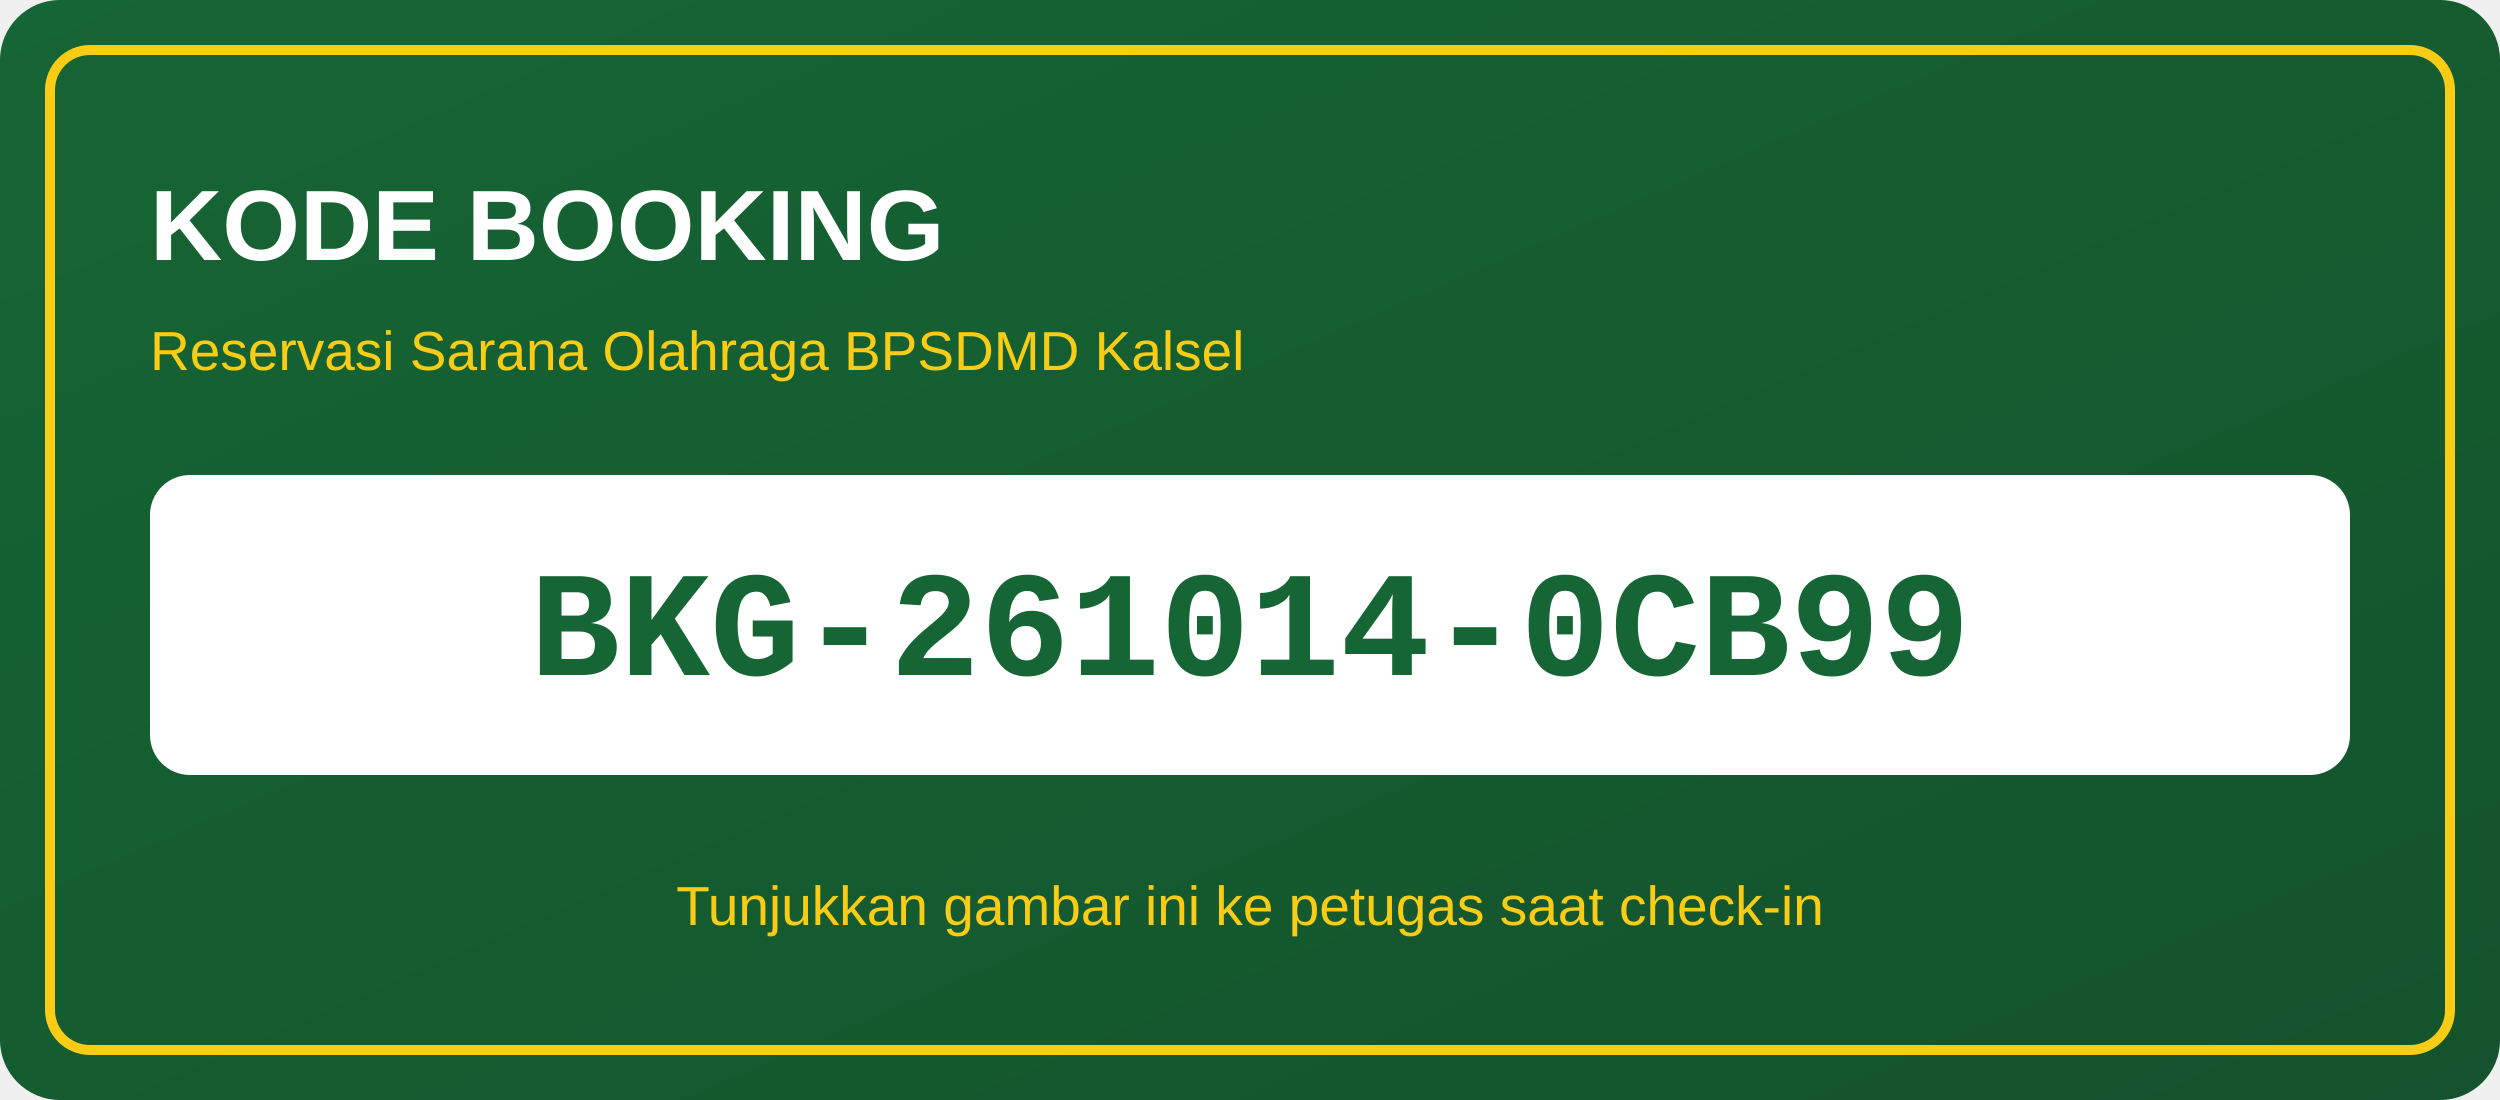
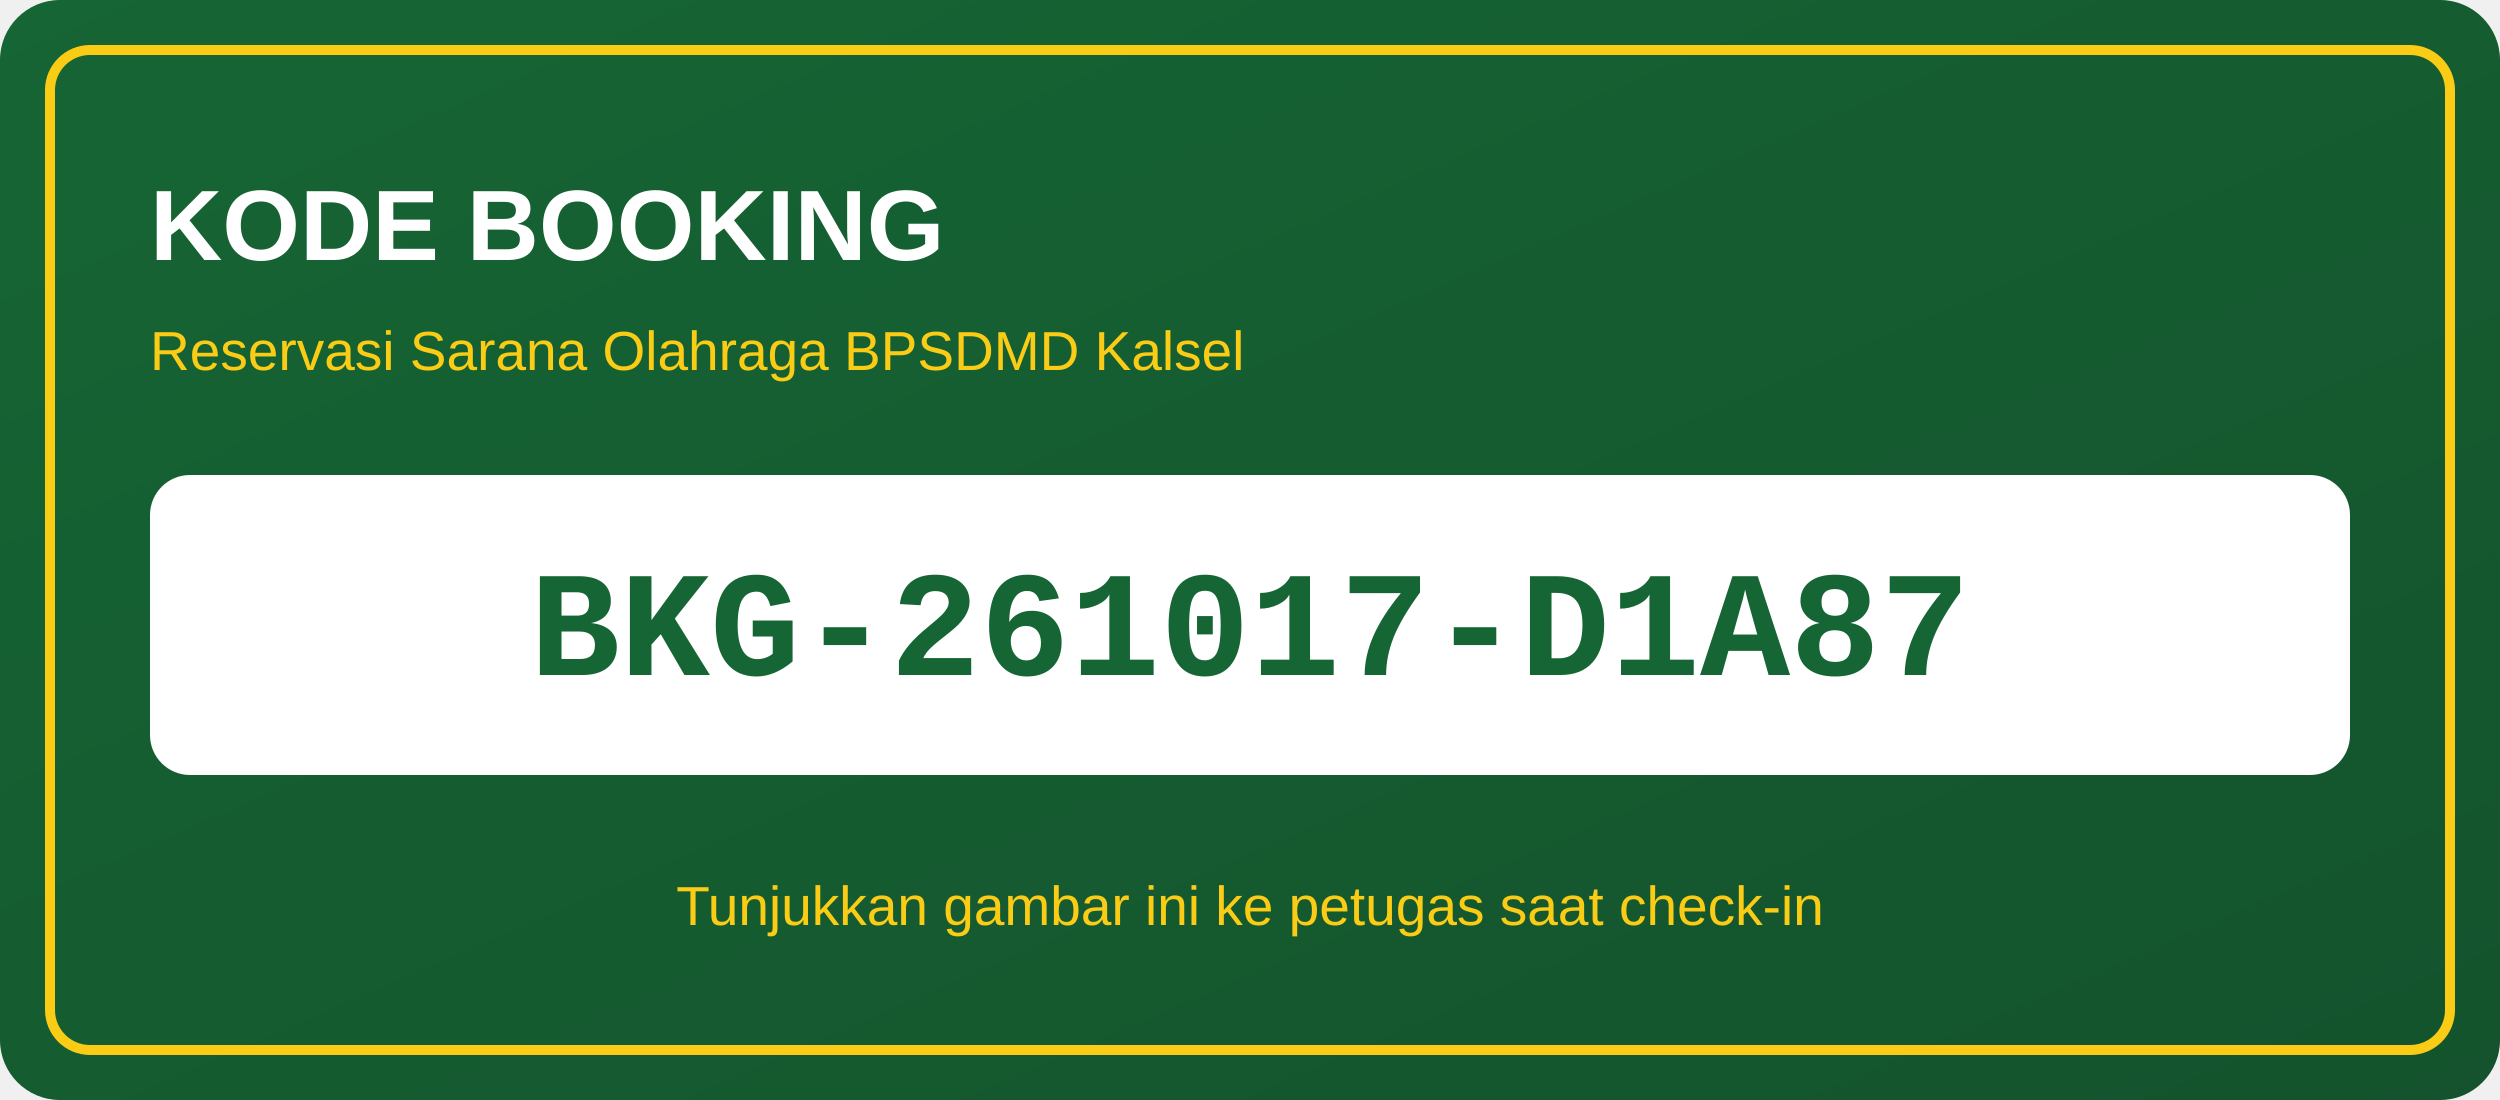
<svg xmlns="http://www.w3.org/2000/svg" width="500" height="220" viewBox="0 0 500 220">
  <defs>
    <linearGradient id="bg" x1="0" y1="0" x2="1" y2="1">
      <stop offset="0%" stop-color="#166534" />
      <stop offset="100%" stop-color="#14532d" />
    </linearGradient>
  </defs>
  <rect width="500" height="220" fill="url(#bg)" rx="12" />
  <rect x="10" y="10" width="480" height="200" fill="none" stroke="#facc15" stroke-width="2" rx="8" />
  <text x="30" y="52" fill="#ffffff" font-family="Segoe UI, Arial, sans-serif" font-size="20" font-weight="bold">KODE BOOKING</text>
  <text x="30" y="74" fill="#facc15" font-family="Segoe UI, Arial, sans-serif" font-size="11">Reservasi Sarana Olahraga BPSDMD Kalsel</text>
  <rect x="30" y="95" width="440" height="60" fill="#ffffff" rx="8" />
-   <text x="250" y="135" fill="#166534" font-family="Courier New, monospace" font-size="30" font-weight="bold" text-anchor="middle">BKG-261014-0CB99</text>
+   <text x="250" y="135" fill="#166534" font-family="Courier New, monospace" font-size="30" font-weight="bold" text-anchor="middle">BKG-261017-D1A87</text>
  <text x="250" y="185" fill="#facc15" font-family="Segoe UI, Arial, sans-serif" font-size="11" text-anchor="middle">Tunjukkan gambar ini ke petugas saat check-in</text>
</svg>
